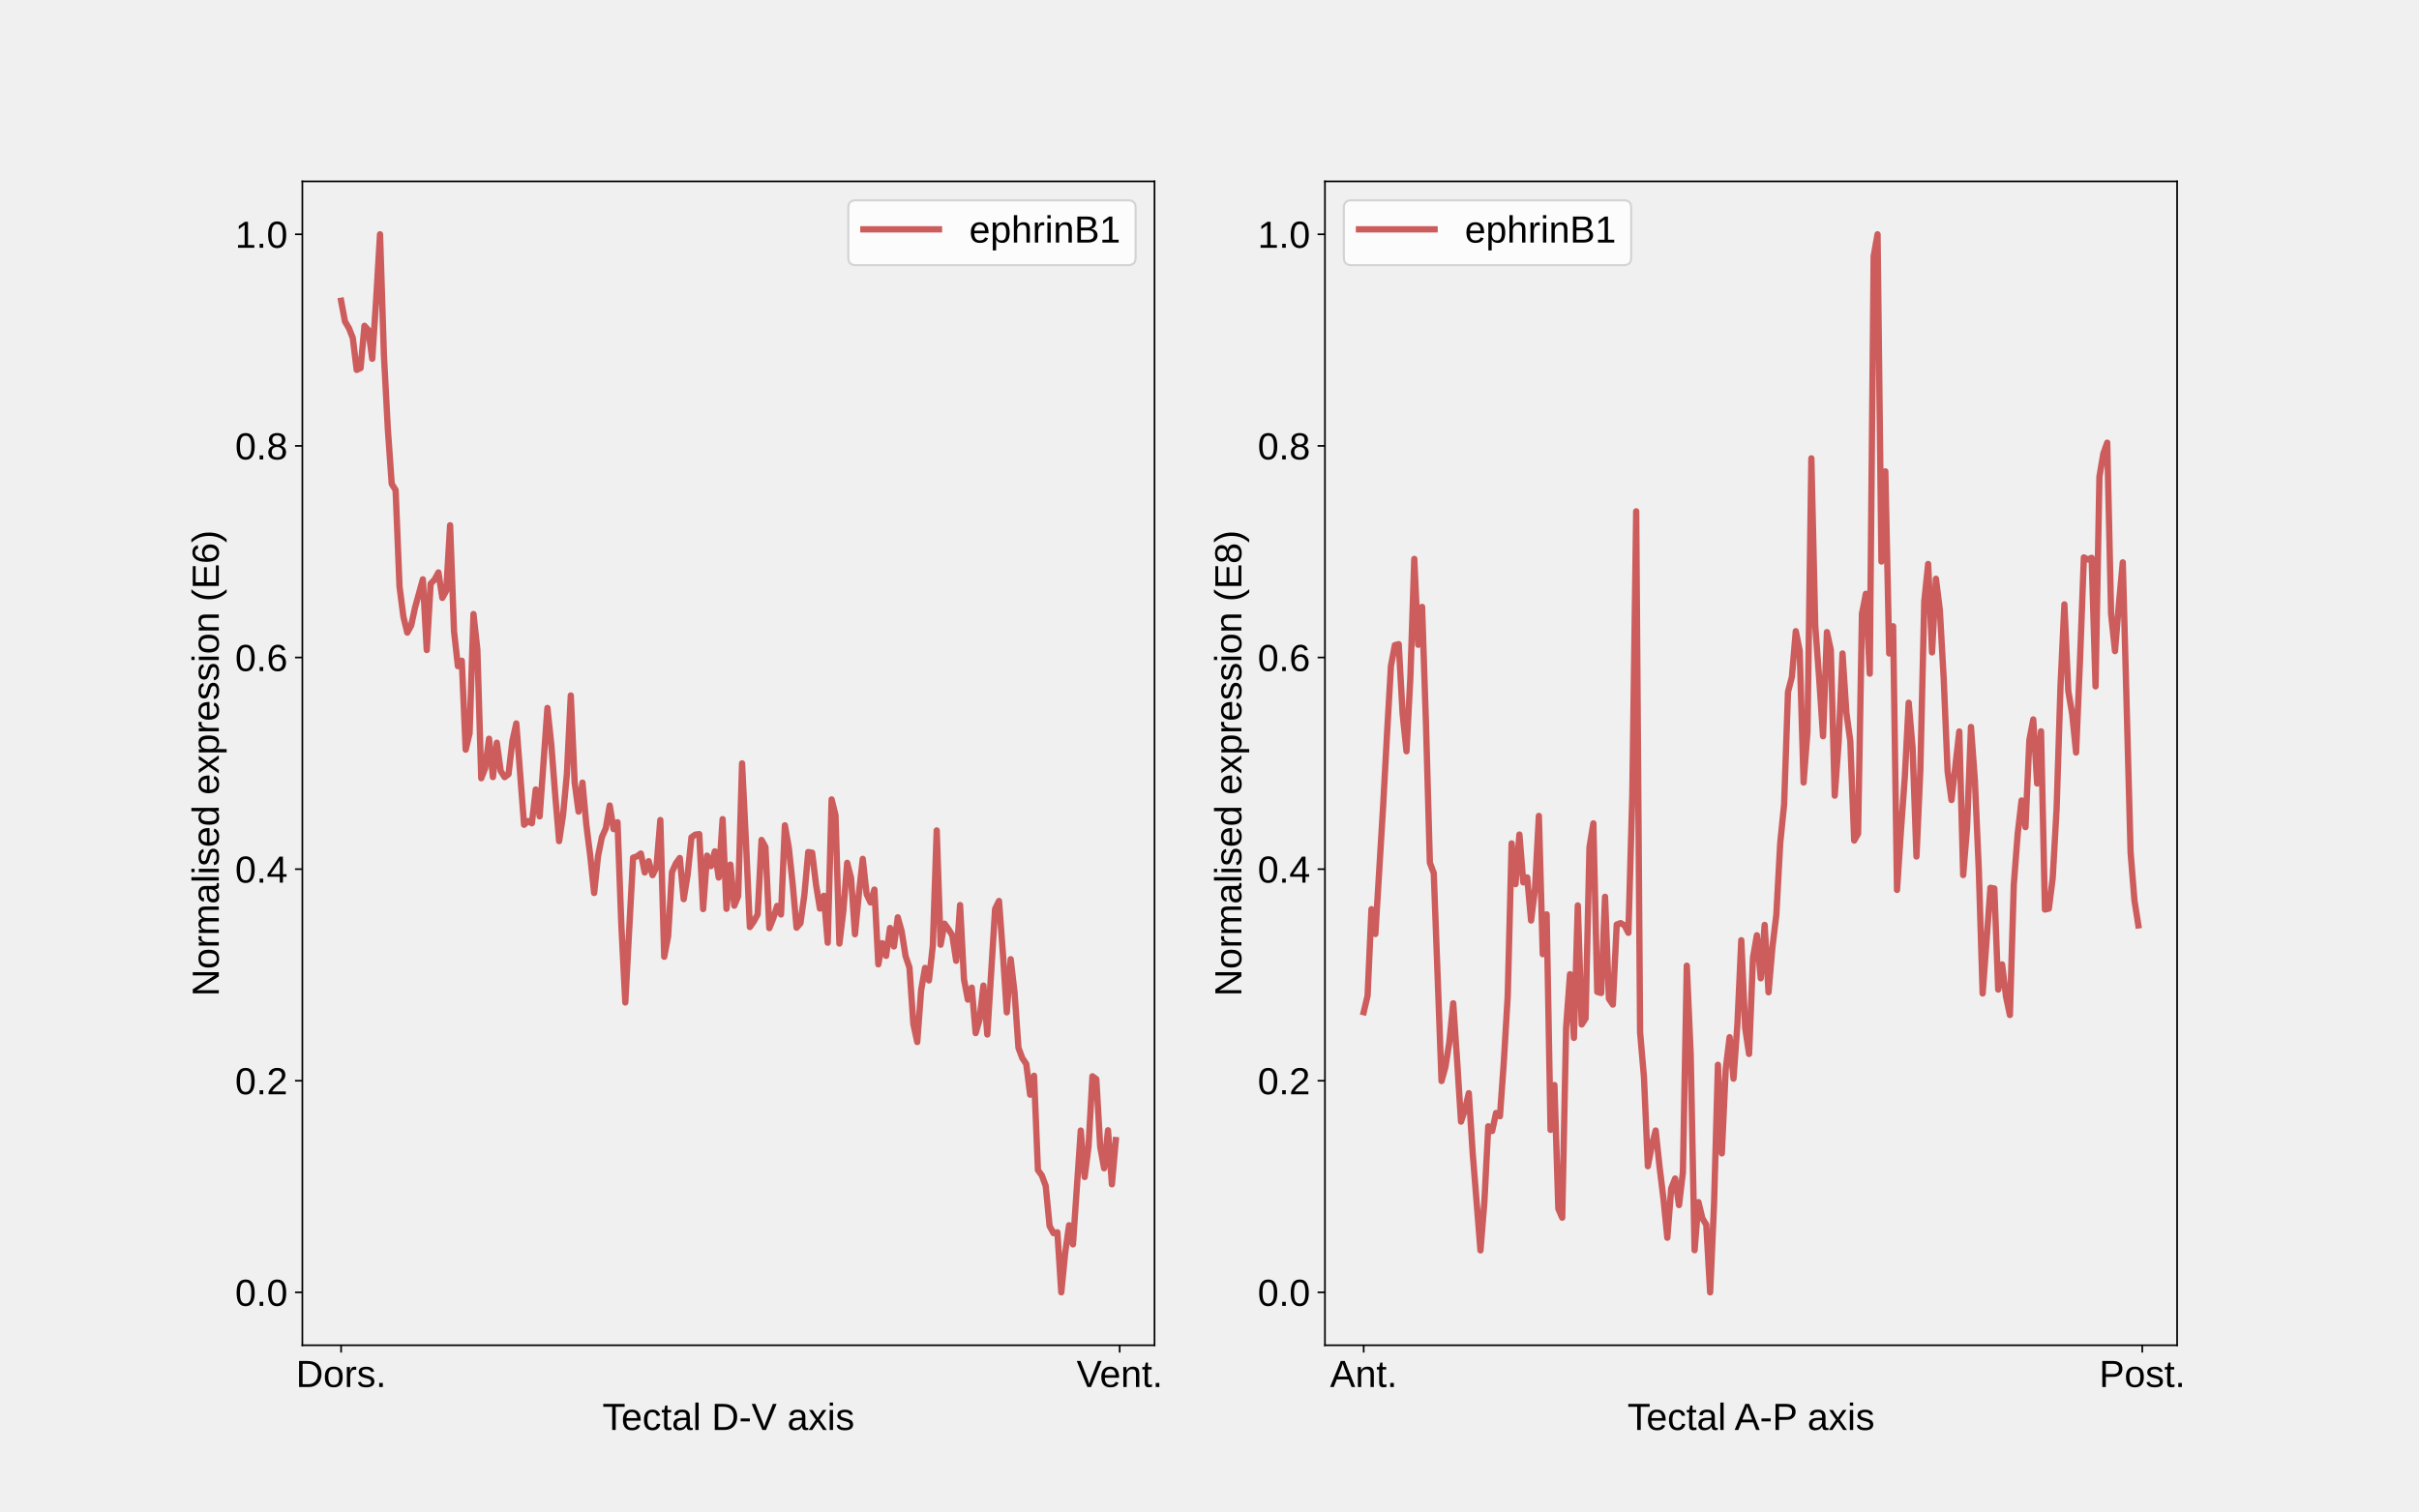
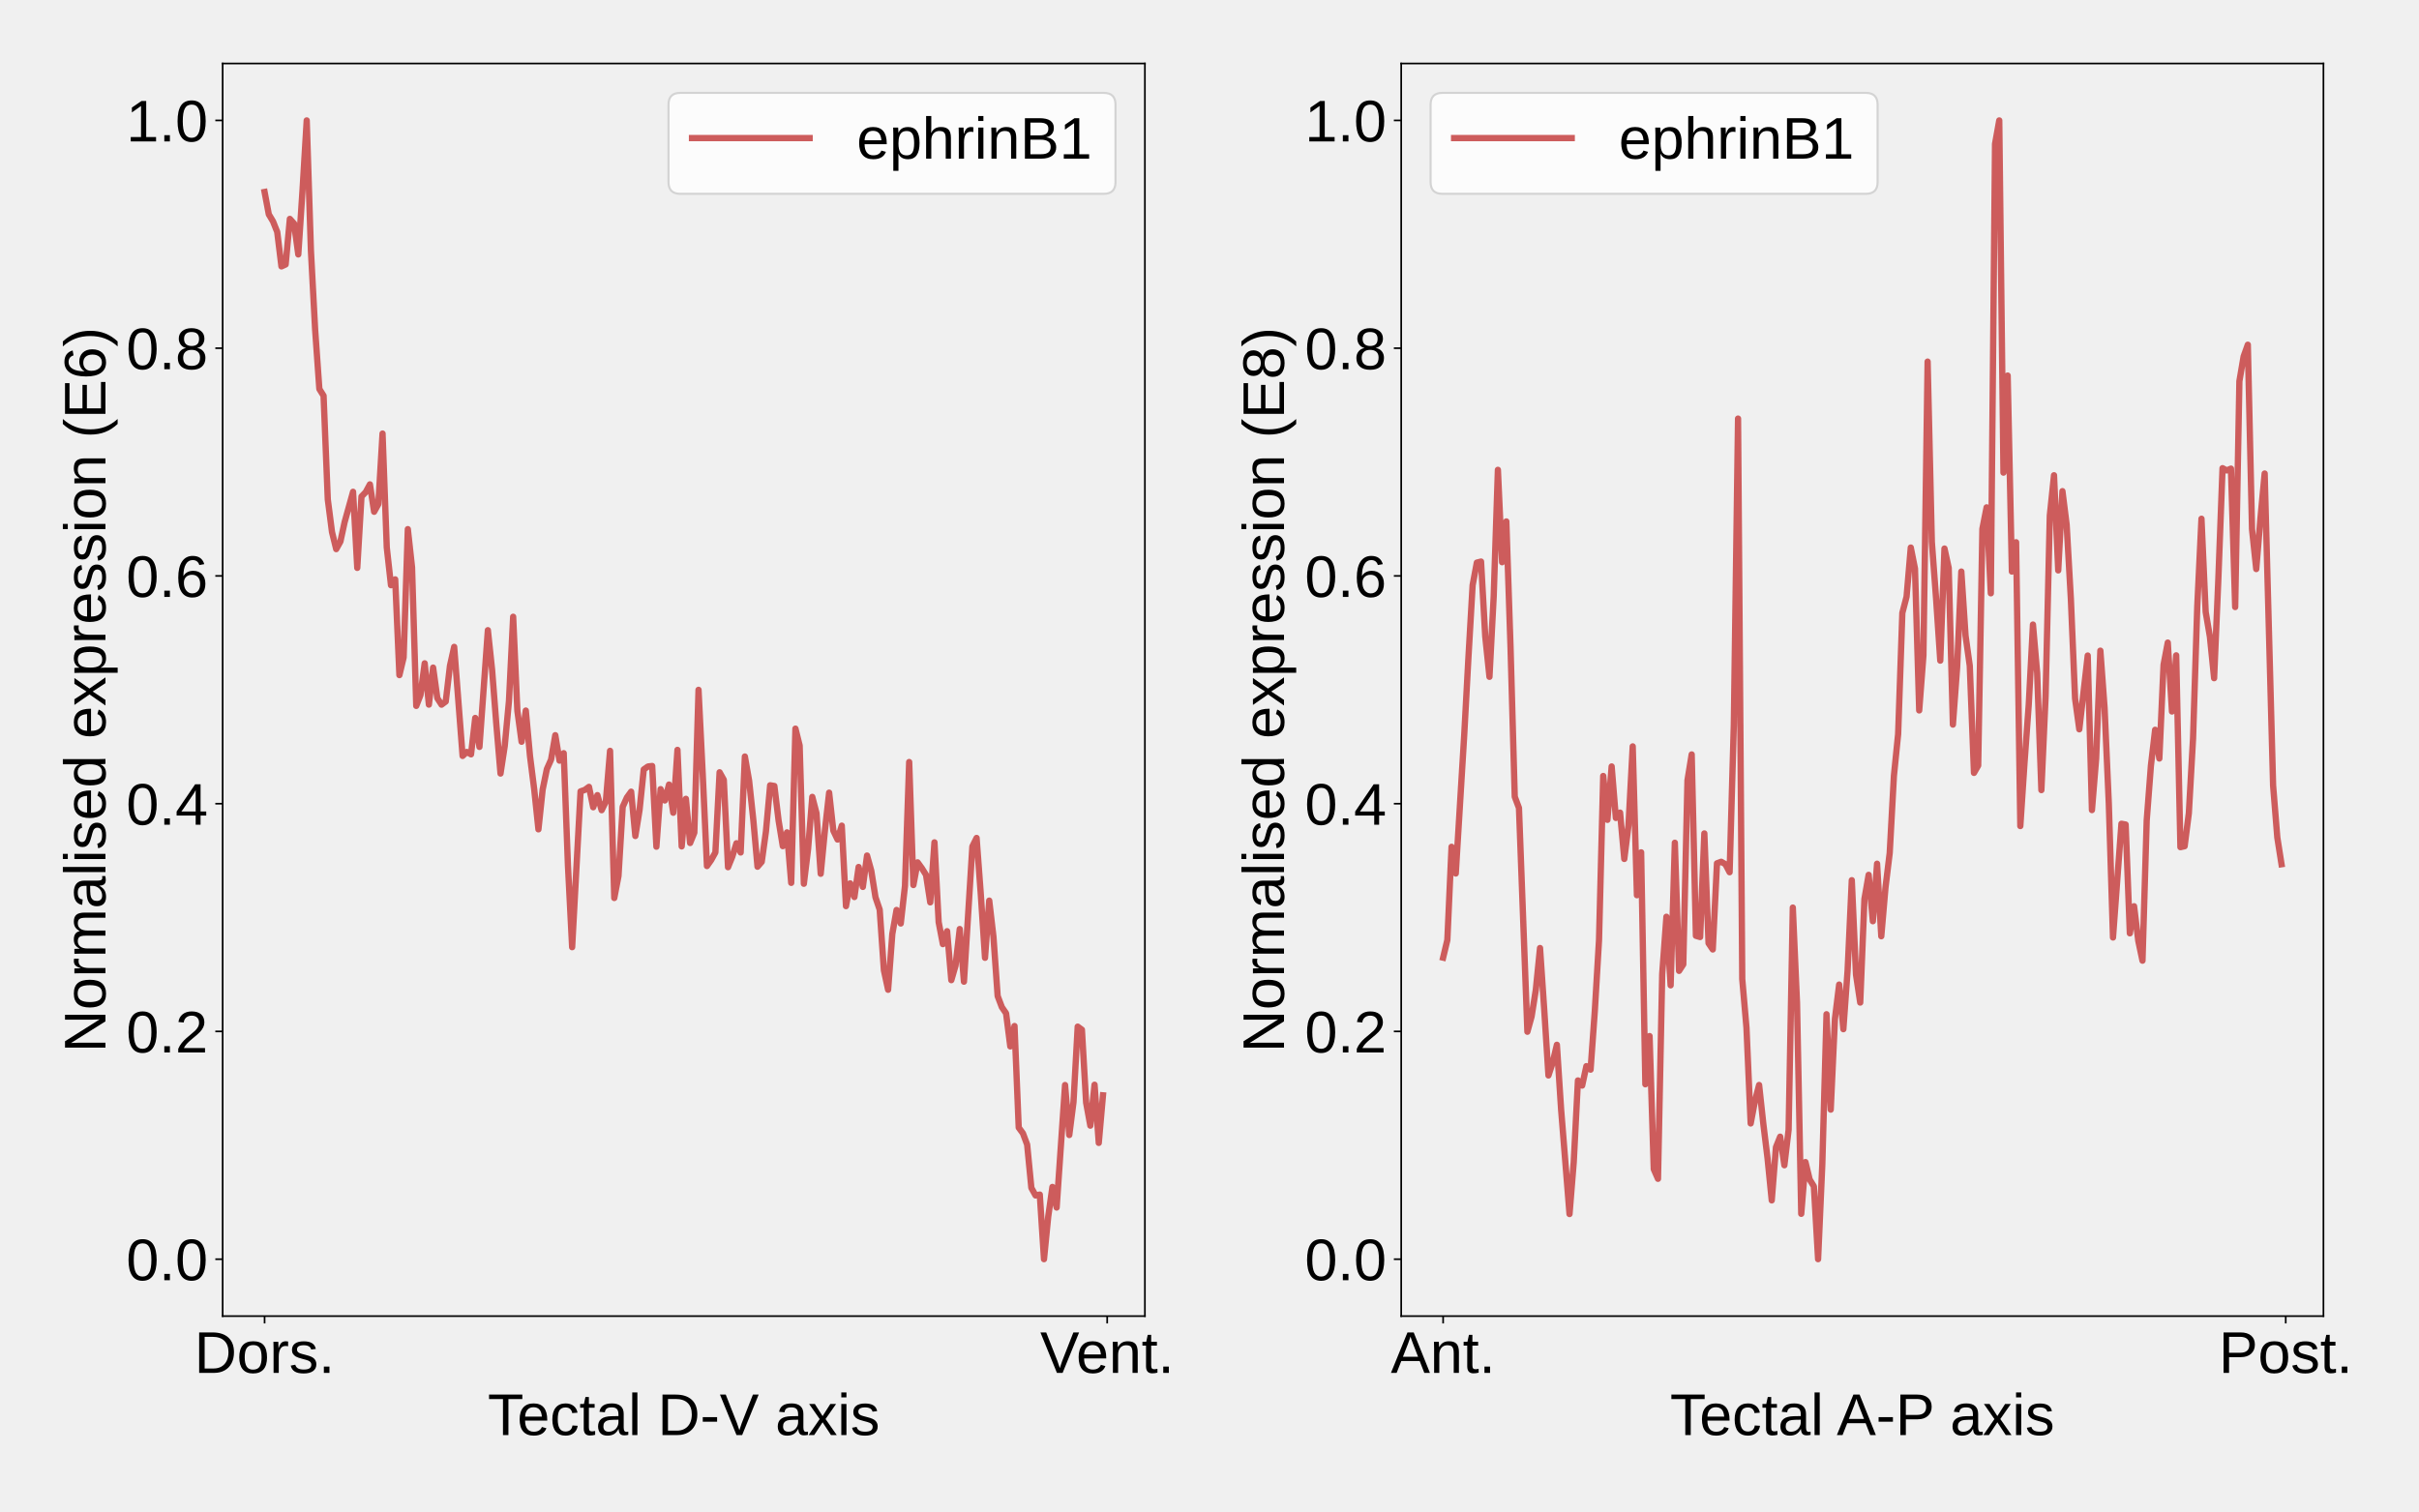
<svg xmlns="http://www.w3.org/2000/svg" xmlns:xlink="http://www.w3.org/1999/xlink" height="720pt" version="1.1" viewBox="0 0 1152 720" width="1152pt">
  <defs>
    <style type="text/css">
*{stroke-linecap:butt;stroke-linejoin:round;}
  </style>
  </defs>
  <g id="figure_1">
    <g id="patch_1">
      <path d="M 0 720  L 1152 720  L 1152 0  L 0 0  z " style="fill:none;" />
    </g>
    <g id="axes_1">
      <g id="patch_2">
-         <path d="M 144 640.8  L 549.818 640.8  L 549.818 86.4  L 144 86.4  z " style="fill:none;" />
+         <path d="M 106.04 626.92  L 545.236 626.92  L 545.236 30.24  L 106.04 30.24  z " style="fill:none;" />
      </g>
      <g id="matplotlib.axis_1">
        <g id="xtick_1">
          <g id="line2d_1">
            <defs>
-               <path d="M 0 0  L 0 3.5  " id="m7783b08905" style="stroke:#000000;stroke-width:0.8;" />
+               <path d="M 0 0  L 0 3.5  " id="m61ebbdee2f" style="stroke:#000000;stroke-width:0.8;" />
            </defs>
            <g>
-               <use style="stroke:#000000;stroke-width:0.8;" x="162.446" xlink:href="#m7783b08905" y="640.8" />
+               <use style="stroke:#000000;stroke-width:0.8;" x="126.003" xlink:href="#m61ebbdee2f" y="626.92" />
            </g>
          </g>
          <g id="text_1">
-             <text style="font-family:Arial;font-size:18px;font-style:normal;font-weight:regular;text-anchor:middle;" transform="rotate(-0, 162.4463, 660.6841)" x="162.446" y="660.684">Dors.</text>
+             <text style="font-family:Arial;font-size:28px;font-style:normal;font-weight:regular;text-anchor:middle;" transform="rotate(-0, 126.0034, 653.9619)" x="126.003" y="653.962">Dors.</text>
          </g>
        </g>
        <g id="xtick_2">
          <g id="line2d_2">
            <g>
-               <use style="stroke:#000000;stroke-width:0.8;" x="533.226" xlink:href="#m7783b08905" y="640.8" />
+               <use style="stroke:#000000;stroke-width:0.8;" x="527.278" xlink:href="#m61ebbdee2f" y="626.92" />
            </g>
          </g>
          <g id="text_2">
-             <text style="font-family:Arial;font-size:18px;font-style:normal;font-weight:regular;text-anchor:middle;" transform="rotate(-0, 533.2258, 660.6841)" x="533.226" y="660.684">Vent.</text>
+             <text style="font-family:Arial;font-size:28px;font-style:normal;font-weight:regular;text-anchor:middle;" transform="rotate(-0, 527.2785, 653.9619)" x="527.278" y="653.962">Vent.</text>
          </g>
        </g>
        <g id="text_3">
-           <text style="font-family:Arial;font-size:18px;font-style:normal;font-weight:normal;text-anchor:middle;" transform="rotate(-0, 346.9091, 681.1456)" x="346.909" y="681.146">Tectal D-V axis</text>
+           <text style="font-family:Arial;font-size:28px;font-style:normal;font-weight:normal;text-anchor:middle;" transform="rotate(-0, 325.6378, 683.5688)" x="325.638" y="683.569">Tectal D-V axis</text>
        </g>
      </g>
      <g id="matplotlib.axis_2">
        <g id="ytick_1">
          <g id="line2d_3">
            <defs>
-               <path d="M 0 0  L -3.5 0  " id="m870a1ef65e" style="stroke:#000000;stroke-width:0.8;" />
+               <path d="M 0 0  L -3.5 0  " id="mb17d7f326e" style="stroke:#000000;stroke-width:0.8;" />
            </defs>
            <g>
-               <use style="stroke:#000000;stroke-width:0.8;" x="144" xlink:href="#m870a1ef65e" y="615.6" />
+               <use style="stroke:#000000;stroke-width:0.8;" x="106.04" xlink:href="#mb17d7f326e" y="599.798" />
            </g>
          </g>
          <g id="text_4">
-             <text style="font-family:Arial;font-size:18px;font-style:normal;font-weight:regular;text-anchor:end;" transform="rotate(-0, 137, 622.042)" x="137" y="622.042">0.0</text>
+             <text style="font-family:Arial;font-size:28px;font-style:normal;font-weight:regular;text-anchor:end;" transform="rotate(-0, 99.04, 609.8191)" x="99.04" y="609.819">0.0</text>
          </g>
        </g>
        <g id="ytick_2">
          <g id="line2d_4">
            <g>
-               <use style="stroke:#000000;stroke-width:0.8;" x="144" xlink:href="#m870a1ef65e" y="514.8" />
+               <use style="stroke:#000000;stroke-width:0.8;" x="106.04" xlink:href="#mb17d7f326e" y="491.311" />
            </g>
          </g>
          <g id="text_5">
-             <text style="font-family:Arial;font-size:18px;font-style:normal;font-weight:regular;text-anchor:end;" transform="rotate(-0, 137, 521.242)" x="137" y="521.242">0.2</text>
+             <text style="font-family:Arial;font-size:28px;font-style:normal;font-weight:regular;text-anchor:end;" transform="rotate(-0, 99.04, 501.3318)" x="99.04" y="501.332">0.2</text>
          </g>
        </g>
        <g id="ytick_3">
          <g id="line2d_5">
            <g>
-               <use style="stroke:#000000;stroke-width:0.8;" x="144" xlink:href="#m870a1ef65e" y="414" />
+               <use style="stroke:#000000;stroke-width:0.8;" x="106.04" xlink:href="#mb17d7f326e" y="382.824" />
            </g>
          </g>
          <g id="text_6">
-             <text style="font-family:Arial;font-size:18px;font-style:normal;font-weight:regular;text-anchor:end;" transform="rotate(-0, 137, 420.442)" x="137" y="420.442">0.4</text>
+             <text style="font-family:Arial;font-size:28px;font-style:normal;font-weight:regular;text-anchor:end;" transform="rotate(-0, 99.04, 392.8446)" x="99.04" y="392.845">0.4</text>
          </g>
        </g>
        <g id="ytick_4">
          <g id="line2d_6">
            <g>
-               <use style="stroke:#000000;stroke-width:0.8;" x="144" xlink:href="#m870a1ef65e" y="313.2" />
+               <use style="stroke:#000000;stroke-width:0.8;" x="106.04" xlink:href="#mb17d7f326e" y="274.336" />
            </g>
          </g>
          <g id="text_7">
-             <text style="font-family:Arial;font-size:18px;font-style:normal;font-weight:regular;text-anchor:end;" transform="rotate(-0, 137, 319.642)" x="137" y="319.642">0.6</text>
+             <text style="font-family:Arial;font-size:28px;font-style:normal;font-weight:regular;text-anchor:end;" transform="rotate(-0, 99.04, 284.3573)" x="99.04" y="284.357">0.6</text>
          </g>
        </g>
        <g id="ytick_5">
          <g id="line2d_7">
            <g>
-               <use style="stroke:#000000;stroke-width:0.8;" x="144" xlink:href="#m870a1ef65e" y="212.4" />
+               <use style="stroke:#000000;stroke-width:0.8;" x="106.04" xlink:href="#mb17d7f326e" y="165.849" />
            </g>
          </g>
          <g id="text_8">
-             <text style="font-family:Arial;font-size:18px;font-style:normal;font-weight:regular;text-anchor:end;" transform="rotate(-0, 137, 218.842)" x="137" y="218.842">0.8</text>
+             <text style="font-family:Arial;font-size:28px;font-style:normal;font-weight:regular;text-anchor:end;" transform="rotate(-0, 99.04, 175.87)" x="99.04" y="175.87">0.8</text>
          </g>
        </g>
        <g id="ytick_6">
          <g id="line2d_8">
            <g>
-               <use style="stroke:#000000;stroke-width:0.8;" x="144" xlink:href="#m870a1ef65e" y="111.6" />
+               <use style="stroke:#000000;stroke-width:0.8;" x="106.04" xlink:href="#mb17d7f326e" y="57.362" />
            </g>
          </g>
          <g id="text_9">
-             <text style="font-family:Arial;font-size:18px;font-style:normal;font-weight:regular;text-anchor:end;" transform="rotate(-0, 137, 118.042)" x="137" y="118.042">1.0</text>
+             <text style="font-family:Arial;font-size:28px;font-style:normal;font-weight:regular;text-anchor:end;" transform="rotate(-0, 99.04, 67.38276)" x="99.04" y="67.383">1.0</text>
          </g>
        </g>
        <g id="text_10">
-           <text style="font-family:Arial;font-size:18px;font-style:normal;font-weight:normal;text-anchor:middle;" transform="rotate(-90, 104.1916, 363.6)" x="104.192" y="363.6">Normalised expression (E6)</text>
+           <text style="font-family:Arial;font-size:28px;font-style:normal;font-weight:normal;text-anchor:middle;" transform="rotate(-90, 50.22687, 328.58)" x="50.227" y="328.58">Normalised expression (E6)</text>
        </g>
      </g>
      <g id="line2d_9">
-         <path clip-path="url(#p340ded84bd)" d="M 162.446 143.271  L 164.3 153.17  L 166.154 156.291  L 168.008 160.965  L 169.862 176.21  L 171.716 175.344  L 173.57 155.182  L 175.424 157.258  L 177.277 170.909  L 179.131 142.655  L 180.985 111.6  L 182.839 169.245  L 184.693 204.262  L 186.547 230.475  L 188.401 233.448  L 190.255 279.317  L 192.109 293.755  L 193.963 301.337  L 195.816 297.965  L 197.67 289.36  L 201.378 275.965  L 203.232 309.649  L 205.086 278.057  L 206.94 276.12  L 208.794 272.682  L 210.648 284.806  L 212.502 281.414  L 214.355 250.194  L 216.209 300.58  L 218.063 317.314  L 219.917 314.726  L 221.771 357.103  L 223.625 349.29  L 225.479 292.493  L 227.333 309.392  L 229.187 370.727  L 231.04 365.932  L 232.894 351.884  L 234.748 370.161  L 236.602 353.779  L 238.456 367.297  L 240.31 370.185  L 242.164 368.787  L 244.018 352.967  L 245.872 344.6  L 249.579 392.874  L 251.433 391.111  L 253.287 392.17  L 255.141 376.059  L 256.995 388.877  L 260.703 337.221  L 262.557 354.762  L 264.411 378.708  L 266.265 400.667  L 268.118 388.497  L 269.972 368.627  L 271.826 331.276  L 273.68 372.87  L 275.534 386.596  L 277.388 372.79  L 279.242 392.966  L 281.096 407.684  L 282.95 425.365  L 284.804 407.764  L 286.657 398.699  L 288.511 394.5  L 290.365 383.688  L 292.219 394.955  L 294.073 391.655  L 295.927 441.185  L 297.781 477.517  L 301.489 408.555  L 303.342 407.911  L 305.196 406.558  L 307.05 415.591  L 308.904 410.215  L 310.758 416.888  L 312.612 413.082  L 314.466 390.615  L 316.32 455.752  L 318.174 446.035  L 320.028 415.403  L 321.881 411.264  L 323.735 408.686  L 325.589 428.312  L 327.443 416.835  L 329.297 398.848  L 331.151 397.542  L 333.005 397.325  L 334.859 433.044  L 336.713 407.566  L 338.567 412.587  L 340.42 405.531  L 342.274 418.017  L 344.128 390.191  L 345.982 432.913  L 347.836 411.849  L 349.69 431.415  L 351.544 426.84  L 353.398 363.624  L 355.252 401.081  L 357.106 441.601  L 358.959 438.954  L 360.813 435.573  L 362.667 400.102  L 364.521 403.454  L 366.375 442.12  L 368.229 437.508  L 370.083 431.525  L 371.937 435.611  L 373.791 393.132  L 375.645 403.756  L 377.498 421.153  L 379.352 441.903  L 381.206 439.732  L 383.06 426.321  L 384.914 405.861  L 386.768 406.176  L 388.622 421.425  L 390.476 432.793  L 392.33 426.704  L 394.183 449.054  L 396.037 380.788  L 397.891 388.288  L 399.745 449.454  L 401.599 434.151  L 403.453 410.994  L 405.307 418.228  L 407.161 445.027  L 409.015 425.787  L 410.869 409.123  L 412.722 425.967  L 414.576 429.878  L 416.43 423.724  L 418.284 459.356  L 420.138 449.267  L 421.992 455.326  L 423.846 442.021  L 425.7 450.844  L 427.554 436.956  L 429.408 443.674  L 431.261 455.424  L 433.115 460.909  L 434.969 487.761  L 436.823 496.36  L 438.677 471.654  L 440.531 461.046  L 442.385 467.035  L 444.239 450.425  L 446.093 395.564  L 447.947 450.014  L 449.8 439.975  L 451.654 442.548  L 453.508 445.523  L 455.362 457.675  L 457.216 431.116  L 459.07 466.436  L 460.924 476.168  L 462.778 470.442  L 464.632 492.111  L 466.485 485.669  L 468.339 469.484  L 470.193 492.788  L 473.901 432.931  L 475.755 429.17  L 477.609 454.114  L 479.463 482.223  L 481.317 456.905  L 483.171 472.868  L 485.024 499.139  L 486.878 504.075  L 488.732 506.789  L 490.586 521.432  L 492.44 512.414  L 494.294 557.359  L 496.148 559.898  L 498.002 564.899  L 499.856 584.034  L 501.71 587.399  L 503.563 587.008  L 505.417 615.6  L 507.271 596.822  L 509.125 583.625  L 510.979 592.749  L 514.687 538.519  L 516.541 560.652  L 518.395 546.081  L 520.249 512.678  L 522.102 514.049  L 523.956 546.311  L 525.81 556.502  L 527.664 538.393  L 529.518 564.144  L 531.372 543.079  L 531.372 543.079  " style="fill:none;stroke:#cd5c5c;stroke-linecap:square;stroke-width:3;" />
+         <path clip-path="url(#p2bbf657296)" d="M 126.003 91.448  L 128.01 102.102  L 130.016 105.461  L 132.023 110.492  L 134.029 126.899  L 136.035 125.967  L 138.042 104.268  L 140.048 106.502  L 142.054 121.194  L 144.061 90.785  L 146.067 57.362  L 148.074 119.403  L 150.08 157.09  L 152.086 185.302  L 154.093 188.502  L 156.099 237.869  L 158.105 253.409  L 160.112 261.569  L 162.118 257.94  L 164.125 248.678  L 168.137 234.262  L 170.144 270.515  L 172.15 236.513  L 174.156 234.429  L 176.163 230.729  L 178.169 243.777  L 180.176 240.127  L 182.182 206.525  L 184.188 260.754  L 186.195 278.764  L 188.201 275.979  L 190.207 321.587  L 192.214 313.179  L 194.22 252.05  L 196.227 270.238  L 198.233 336.25  L 200.239 331.089  L 202.246 315.97  L 204.252 335.642  L 206.258 318.01  L 208.265 332.559  L 210.271 335.667  L 212.278 334.162  L 214.284 317.136  L 216.29 308.131  L 220.303 360.087  L 222.309 358.189  L 224.316 359.329  L 226.322 341.99  L 228.329 355.785  L 232.341 300.189  L 234.348 319.068  L 236.354 344.84  L 238.36 368.474  L 240.367 355.376  L 242.373 333.991  L 244.38 293.791  L 246.386 338.557  L 248.392 353.33  L 250.399 338.471  L 252.405 360.185  L 254.411 376.026  L 256.418 395.056  L 258.424 376.112  L 260.431 366.356  L 262.437 361.837  L 264.443 350.2  L 266.45 362.326  L 268.456 358.774  L 270.462 412.082  L 272.469 451.185  L 276.482 376.963  L 278.488 376.271  L 280.494 374.814  L 282.501 384.536  L 284.507 378.749  L 286.513 385.932  L 288.52 381.836  L 290.526 357.655  L 292.533 427.759  L 294.539 417.301  L 296.545 384.334  L 298.552 379.879  L 300.558 377.104  L 302.564 398.227  L 304.571 385.875  L 306.577 366.516  L 308.584 365.11  L 310.59 364.877  L 312.596 403.32  L 314.603 375.899  L 316.609 381.303  L 318.615 373.708  L 320.622 387.148  L 322.628 357.199  L 324.635 403.179  L 326.641 380.509  L 328.647 401.567  L 330.654 396.643  L 332.66 328.605  L 334.666 368.919  L 336.673 412.53  L 338.679 409.681  L 340.686 406.042  L 342.692 367.866  L 344.698 371.474  L 346.705 413.088  L 348.711 408.124  L 350.717 401.685  L 352.724 406.083  L 354.73 360.364  L 356.737 371.798  L 358.743 390.522  L 360.749 412.854  L 362.756 410.518  L 364.762 396.085  L 366.768 374.064  L 368.775 374.403  L 370.781 390.815  L 372.788 403.05  L 374.794 396.497  L 376.8 420.55  L 378.807 347.078  L 380.813 355.15  L 382.819 420.981  L 384.826 404.511  L 386.832 379.589  L 388.839 387.374  L 390.845 416.217  L 392.851 395.509  L 394.858 377.575  L 396.864 395.703  L 398.87 399.913  L 400.877 393.289  L 402.883 431.639  L 404.89 420.781  L 406.896 427.301  L 408.902 412.982  L 410.909 422.478  L 412.915 407.531  L 414.921 414.761  L 416.928 427.406  L 418.934 433.31  L 420.941 462.21  L 422.947 471.464  L 424.953 444.875  L 426.96 433.457  L 428.966 439.903  L 430.972 422.026  L 432.979 362.982  L 434.985 421.584  L 436.992 410.78  L 438.998 413.549  L 441.004 416.751  L 443.011 429.83  L 445.017 401.245  L 447.023 439.258  L 449.03 449.733  L 451.036 443.57  L 453.043 466.892  L 455.049 459.958  L 457.055 442.539  L 459.062 467.621  L 463.074 403.198  L 465.081 399.151  L 467.087 425.997  L 469.094 456.25  L 471.1 429  L 473.106 446.181  L 475.113 474.456  L 477.119 479.768  L 479.125 482.689  L 481.132 498.449  L 483.138 488.742  L 485.145 537.115  L 487.151 539.849  L 489.157 545.23  L 491.164 565.824  L 493.17 569.446  L 495.176 569.025  L 497.183 599.798  L 499.189 579.588  L 501.196 565.385  L 503.202 575.205  L 507.215 516.839  L 509.221 540.66  L 511.227 524.977  L 513.234 489.027  L 515.24 490.503  L 517.247 525.225  L 519.253 536.193  L 521.259 516.703  L 523.266 544.419  L 525.272 521.746  L 525.272 521.746  " style="fill:none;stroke:#cd5c5c;stroke-linecap:square;stroke-width:3;" />
      </g>
      <g id="patch_3">
-         <path d="M 144 640.8  L 144 86.4  " style="fill:none;stroke:#000000;stroke-linecap:square;stroke-linejoin:miter;stroke-width:0.8;" />
+         <path d="M 106.04 626.92  L 106.04 30.24  " style="fill:none;stroke:#000000;stroke-linecap:square;stroke-linejoin:miter;stroke-width:0.8;" />
      </g>
      <g id="patch_4">
-         <path d="M 549.818 640.8  L 549.818 86.4  " style="fill:none;stroke:#000000;stroke-linecap:square;stroke-linejoin:miter;stroke-width:0.8;" />
+         <path d="M 545.236 626.92  L 545.236 30.24  " style="fill:none;stroke:#000000;stroke-linecap:square;stroke-linejoin:miter;stroke-width:0.8;" />
      </g>
      <g id="patch_5">
-         <path d="M 144 640.8  L 549.818 640.8  " style="fill:none;stroke:#000000;stroke-linecap:square;stroke-linejoin:miter;stroke-width:0.8;" />
+         <path d="M 106.04 626.92  L 545.236 626.92  " style="fill:none;stroke:#000000;stroke-linecap:square;stroke-linejoin:miter;stroke-width:0.8;" />
      </g>
      <g id="patch_6">
-         <path d="M 144 86.4  L 549.818 86.4  " style="fill:none;stroke:#000000;stroke-linecap:square;stroke-linejoin:miter;stroke-width:0.8;" />
+         <path d="M 106.04 30.24  L 545.236 30.24  " style="fill:none;stroke:#000000;stroke-linecap:square;stroke-linejoin:miter;stroke-width:0.8;" />
      </g>
      <g id="legend_1">
        <g id="patch_7">
-           <path d="M 407.57 126.315  L 537.218 126.315  Q 540.818 126.315 540.818 122.715  L 540.818 99  Q 540.818 95.4 537.218 95.4  L 407.57 95.4  Q 403.97 95.4 403.97 99  L 403.97 122.715  Q 403.97 126.315 407.57 126.315  z " style="fill:#ffffff;opacity:0.8;stroke:#cccccc;stroke-linejoin:miter;" />
+           <path d="M 323.961 92.33  L 525.636 92.33  Q 531.236 92.33 531.236 86.73  L 531.236 49.84  Q 531.236 44.24 525.636 44.24  L 323.961 44.24  Q 318.361 44.24 318.361 49.84  L 318.361 86.73  Q 318.361 92.33 323.961 92.33  z " style="fill:#ffffff;opacity:0.8;stroke:#cccccc;stroke-linejoin:miter;" />
        </g>
        <g id="line2d_10">
-           <path d="M 411.17 109.237  L 447.17 109.237  " style="fill:none;stroke:#cd5c5c;stroke-linecap:square;stroke-width:3;" />
+           <path d="M 329.561 65.765  L 385.561 65.765  " style="fill:none;stroke:#cd5c5c;stroke-linecap:square;stroke-width:3;" />
        </g>
        <g id="line2d_11" />
        <g id="text_11">
-           <text style="font-family:Arial;font-size:18px;font-style:normal;font-weight:regular;text-anchor:start;" transform="rotate(-0, 461.5704, 115.5375)" x="461.57" y="115.537">ephrinB1</text>
+           <text style="font-family:Arial;font-size:28px;font-style:normal;font-weight:regular;text-anchor:start;" transform="rotate(-0, 407.9611, 75.565)" x="407.961" y="75.565">ephrinB1</text>
        </g>
      </g>
    </g>
    <g id="axes_2">
      <g id="patch_8">
-         <path d="M 630.982 640.8  L 1036.8 640.8  L 1036.8 86.4  L 630.982 86.4  z " style="fill:none;" />
+         <path d="M 667.297 626.92  L 1106.492 626.92  L 1106.492 30.24  L 667.297 30.24  z " style="fill:none;" />
      </g>
      <g id="matplotlib.axis_3">
        <g id="xtick_3">
          <g id="line2d_12">
            <g>
-               <use style="stroke:#000000;stroke-width:0.8;" x="649.428" xlink:href="#m7783b08905" y="640.8" />
+               <use style="stroke:#000000;stroke-width:0.8;" x="687.26" xlink:href="#m61ebbdee2f" y="626.92" />
            </g>
          </g>
          <g id="text_12">
-             <text style="font-family:Arial;font-size:18px;font-style:normal;font-weight:regular;text-anchor:middle;" transform="rotate(-0, 649.4281, 660.6841)" x="649.428" y="660.684">Ant.</text>
+             <text style="font-family:Arial;font-size:28px;font-style:normal;font-weight:regular;text-anchor:middle;" transform="rotate(-0, 687.2603, 653.9619)" x="687.26" y="653.962">Ant.</text>
          </g>
        </g>
        <g id="xtick_4">
          <g id="line2d_13">
            <g>
-               <use style="stroke:#000000;stroke-width:0.8;" x="1020.208" xlink:href="#m7783b08905" y="640.8" />
+               <use style="stroke:#000000;stroke-width:0.8;" x="1088.535" xlink:href="#m61ebbdee2f" y="626.92" />
            </g>
          </g>
          <g id="text_13">
-             <text style="font-family:Arial;font-size:18px;font-style:normal;font-weight:regular;text-anchor:middle;" transform="rotate(-0, 1020.208, 660.6841)" x="1020.208" y="660.684">Post.</text>
+             <text style="font-family:Arial;font-size:28px;font-style:normal;font-weight:regular;text-anchor:middle;" transform="rotate(-0, 1088.535, 653.9619)" x="1088.535" y="653.962">Post.</text>
          </g>
        </g>
        <g id="text_14">
-           <text style="font-family:Arial;font-size:18px;font-style:normal;font-weight:normal;text-anchor:middle;" transform="rotate(-0, 833.8909, 681.1456)" x="833.891" y="681.146">Tectal A-P axis</text>
+           <text style="font-family:Arial;font-size:28px;font-style:normal;font-weight:normal;text-anchor:middle;" transform="rotate(-0, 886.8946, 683.5688)" x="886.895" y="683.569">Tectal A-P axis</text>
        </g>
      </g>
      <g id="matplotlib.axis_4">
        <g id="ytick_7">
          <g id="line2d_14">
            <g>
-               <use style="stroke:#000000;stroke-width:0.8;" x="630.982" xlink:href="#m870a1ef65e" y="615.6" />
+               <use style="stroke:#000000;stroke-width:0.8;" x="667.297" xlink:href="#mb17d7f326e" y="599.798" />
            </g>
          </g>
          <g id="text_15">
-             <text style="font-family:Arial;font-size:18px;font-style:normal;font-weight:regular;text-anchor:end;" transform="rotate(-0, 623.9818, 622.042)" x="623.982" y="622.042">0.0</text>
+             <text style="font-family:Arial;font-size:28px;font-style:normal;font-weight:regular;text-anchor:end;" transform="rotate(-0, 660.2969, 609.8191)" x="660.297" y="609.819">0.0</text>
          </g>
        </g>
        <g id="ytick_8">
          <g id="line2d_15">
            <g>
-               <use style="stroke:#000000;stroke-width:0.8;" x="630.982" xlink:href="#m870a1ef65e" y="514.8" />
+               <use style="stroke:#000000;stroke-width:0.8;" x="667.297" xlink:href="#mb17d7f326e" y="491.311" />
            </g>
          </g>
          <g id="text_16">
-             <text style="font-family:Arial;font-size:18px;font-style:normal;font-weight:regular;text-anchor:end;" transform="rotate(-0, 623.9818, 521.242)" x="623.982" y="521.242">0.2</text>
+             <text style="font-family:Arial;font-size:28px;font-style:normal;font-weight:regular;text-anchor:end;" transform="rotate(-0, 660.2969, 501.3318)" x="660.297" y="501.332">0.2</text>
          </g>
        </g>
        <g id="ytick_9">
          <g id="line2d_16">
            <g>
-               <use style="stroke:#000000;stroke-width:0.8;" x="630.982" xlink:href="#m870a1ef65e" y="414" />
+               <use style="stroke:#000000;stroke-width:0.8;" x="667.297" xlink:href="#mb17d7f326e" y="382.824" />
            </g>
          </g>
          <g id="text_17">
-             <text style="font-family:Arial;font-size:18px;font-style:normal;font-weight:regular;text-anchor:end;" transform="rotate(-0, 623.9818, 420.442)" x="623.982" y="420.442">0.4</text>
+             <text style="font-family:Arial;font-size:28px;font-style:normal;font-weight:regular;text-anchor:end;" transform="rotate(-0, 660.2969, 392.8446)" x="660.297" y="392.845">0.4</text>
          </g>
        </g>
        <g id="ytick_10">
          <g id="line2d_17">
            <g>
-               <use style="stroke:#000000;stroke-width:0.8;" x="630.982" xlink:href="#m870a1ef65e" y="313.2" />
+               <use style="stroke:#000000;stroke-width:0.8;" x="667.297" xlink:href="#mb17d7f326e" y="274.336" />
            </g>
          </g>
          <g id="text_18">
-             <text style="font-family:Arial;font-size:18px;font-style:normal;font-weight:regular;text-anchor:end;" transform="rotate(-0, 623.9818, 319.642)" x="623.982" y="319.642">0.6</text>
+             <text style="font-family:Arial;font-size:28px;font-style:normal;font-weight:regular;text-anchor:end;" transform="rotate(-0, 660.2969, 284.3573)" x="660.297" y="284.357">0.6</text>
          </g>
        </g>
        <g id="ytick_11">
          <g id="line2d_18">
            <g>
-               <use style="stroke:#000000;stroke-width:0.8;" x="630.982" xlink:href="#m870a1ef65e" y="212.4" />
+               <use style="stroke:#000000;stroke-width:0.8;" x="667.297" xlink:href="#mb17d7f326e" y="165.849" />
            </g>
          </g>
          <g id="text_19">
-             <text style="font-family:Arial;font-size:18px;font-style:normal;font-weight:regular;text-anchor:end;" transform="rotate(-0, 623.9818, 218.842)" x="623.982" y="218.842">0.8</text>
+             <text style="font-family:Arial;font-size:28px;font-style:normal;font-weight:regular;text-anchor:end;" transform="rotate(-0, 660.2969, 175.87)" x="660.297" y="175.87">0.8</text>
          </g>
        </g>
        <g id="ytick_12">
          <g id="line2d_19">
            <g>
-               <use style="stroke:#000000;stroke-width:0.8;" x="630.982" xlink:href="#m870a1ef65e" y="111.6" />
+               <use style="stroke:#000000;stroke-width:0.8;" x="667.297" xlink:href="#mb17d7f326e" y="57.362" />
            </g>
          </g>
          <g id="text_20">
-             <text style="font-family:Arial;font-size:18px;font-style:normal;font-weight:regular;text-anchor:end;" transform="rotate(-0, 623.9818, 118.042)" x="623.982" y="118.042">1.0</text>
+             <text style="font-family:Arial;font-size:28px;font-style:normal;font-weight:regular;text-anchor:end;" transform="rotate(-0, 660.2969, 67.38276)" x="660.297" y="67.383">1.0</text>
          </g>
        </g>
        <g id="text_21">
-           <text style="font-family:Arial;font-size:18px;font-style:normal;font-weight:normal;text-anchor:middle;" transform="rotate(-90, 591.1734, 363.6)" x="591.173" y="363.6">Normalised expression (E8)</text>
+           <text style="font-family:Arial;font-size:28px;font-style:normal;font-weight:normal;text-anchor:middle;" transform="rotate(-90, 611.4837, 328.58)" x="611.484" y="328.58">Normalised expression (E8)</text>
        </g>
      </g>
      <g id="line2d_20">
-         <path clip-path="url(#pc2c2a670a2)" d="M 649.428 482.145  L 651.282 474.348  L 653.136 433.089  L 654.99 444.902  L 658.698 383.825  L 660.551 349.488  L 662.405 317.314  L 664.259 307.309  L 666.113 306.846  L 667.967 340.044  L 669.821 357.863  L 671.675 322.359  L 673.529 266.241  L 675.383 307.131  L 677.237 289.081  L 679.09 344.793  L 680.944 410.931  L 682.798 415.889  L 686.506 514.94  L 688.36 508.178  L 690.214 496.384  L 692.068 477.883  L 693.922 505.234  L 695.776 534.286  L 697.629 528.616  L 699.483 520.709  L 701.337 549.243  L 705.045 595.62  L 706.899 572.645  L 708.753 536.489  L 710.607 538.765  L 712.461 530.172  L 714.315 531.716  L 716.168 505.831  L 718.022 474.445  L 719.876 401.737  L 721.73 421.16  L 723.584 397.527  L 725.438 420.323  L 727.292 417.962  L 729.146 438.469  L 731 423.544  L 732.853 388.651  L 734.707 454.514  L 736.561 435.541  L 738.415 538.196  L 740.269 516.855  L 742.123 575.793  L 743.977 580.033  L 745.831 489.399  L 747.685 464.048  L 749.539 494.4  L 751.392 431.293  L 753.246 488.001  L 755.1 485.123  L 756.954 403.675  L 758.808 392.205  L 760.662 472.474  L 762.516 473.021  L 764.37 427.168  L 766.224 475.758  L 768.078 478.531  L 769.931 440.396  L 771.785 439.712  L 773.639 440.776  L 775.493 444.342  L 777.347 378.945  L 779.201 243.569  L 781.055 491.639  L 782.909 513.143  L 784.763 555.531  L 786.617 545.724  L 788.47 538.505  L 790.324 555.702  L 792.178 570.922  L 794.032 589.583  L 795.886 566.034  L 797.74 561.38  L 799.594 574.03  L 801.448 558.383  L 803.302 459.99  L 805.155 502.241  L 807.009 595.525  L 808.863 572.625  L 810.717 580.333  L 812.571 583.369  L 814.425 615.6  L 816.279 573.617  L 818.133 507.194  L 819.987 549.414  L 821.841 509.196  L 823.694 494.064  L 825.548 513.808  L 827.402 487.915  L 829.256 447.864  L 831.11 489.655  L 832.964 502.032  L 834.818 456.214  L 836.672 445.496  L 838.526 466.023  L 840.38 440.575  L 842.233 472.677  L 844.087 451.072  L 845.941 435.822  L 847.795 401.625  L 849.649 383.179  L 851.503 329.573  L 853.357 322.414  L 855.211 300.647  L 857.065 309.973  L 858.919 372.736  L 860.772 348.394  L 862.626 218.343  L 864.48 298.16  L 866.334 323.084  L 868.188 350.695  L 870.042 301.089  L 871.896 309.635  L 873.75 378.995  L 875.604 353.726  L 877.458 311.267  L 879.311 339.59  L 881.165 352.968  L 883.019 400.379  L 884.873 397.114  L 886.727 292.351  L 888.581 282.849  L 890.435 320.901  L 892.289 122.026  L 894.143 111.6  L 895.996 267.482  L 897.85 224.527  L 899.704 311.269  L 901.558 298.298  L 903.412 423.914  L 905.266 395.845  L 907.12 370.168  L 908.974 334.725  L 910.828 356.175  L 912.682 407.997  L 914.535 366.557  L 916.389 286.532  L 918.243 268.644  L 920.097 310.766  L 921.951 275.682  L 923.805 290.552  L 925.659 323.425  L 927.513 367.487  L 929.367 381.086  L 933.074 348.433  L 934.928 416.836  L 936.782 394.065  L 938.636 346.276  L 940.49 371.603  L 942.344 413.767  L 944.198 473.234  L 947.906 422.885  L 949.76 423.229  L 951.613 471.379  L 953.467 459.392  L 955.321 474.687  L 957.175 483.488  L 959.029 421.437  L 960.883 397.161  L 962.737 381.297  L 964.591 394.015  L 966.445 352.554  L 968.298 342.703  L 970.152 373.21  L 972.006 348.342  L 973.86 433.247  L 975.714 432.832  L 977.568 418.229  L 979.422 385.177  L 981.276 326.729  L 983.13 287.899  L 984.984 329.142  L 986.837 340.11  L 988.691 358.461  L 990.545 314.774  L 992.399 265.511  L 994.253 266.512  L 996.107 265.714  L 997.961 326.975  L 999.815 227.029  L 1001.669 216.076  L 1003.523 210.866  L 1005.376 292.512  L 1007.23 310.158  L 1009.084 287.719  L 1010.938 267.878  L 1014.646 405.931  L 1016.5 428.976  L 1018.354 440.805  L 1018.354 440.805  " style="fill:none;stroke:#cd5c5c;stroke-linecap:square;stroke-width:3;" />
+         <path clip-path="url(#pf6f70b3e1d)" d="M 687.26 456.166  L 689.267 447.774  L 691.273 403.369  L 693.279 416.082  L 697.292 350.347  L 699.299 313.392  L 701.305 278.764  L 703.311 267.996  L 705.318 267.498  L 707.324 303.227  L 709.33 322.406  L 711.337 284.193  L 713.343 223.796  L 715.35 267.805  L 717.356 248.378  L 719.362 308.338  L 721.369 379.521  L 723.375 384.857  L 727.388 491.462  L 729.394 484.184  L 731.401 471.49  L 733.407 451.579  L 735.413 481.015  L 737.42 512.283  L 739.426 506.18  L 741.432 497.671  L 743.439 528.381  L 747.452 578.295  L 749.458 553.567  L 751.464 514.654  L 753.471 517.104  L 755.477 507.856  L 757.483 509.517  L 759.49 481.658  L 761.496 447.878  L 763.503 369.625  L 765.509 390.529  L 767.515 365.094  L 769.522 389.629  L 771.528 387.088  L 773.534 409.158  L 775.541 393.096  L 777.547 355.541  L 779.554 426.427  L 781.56 406.007  L 783.566 516.491  L 785.573 493.523  L 787.579 556.955  L 789.585 561.519  L 791.592 463.972  L 793.598 436.688  L 795.605 469.355  L 797.611 401.436  L 799.617 462.468  L 801.624 459.371  L 803.63 371.711  L 805.636 359.367  L 807.643 445.757  L 809.649 446.346  L 811.656 396.995  L 813.662 449.291  L 815.668 452.276  L 817.675 411.232  L 819.681 410.496  L 821.687 411.642  L 823.694 415.479  L 825.7 345.095  L 827.707 199.395  L 829.713 466.384  L 831.719 489.527  L 833.726 535.148  L 835.732 524.594  L 837.738 516.824  L 839.745 535.332  L 841.751 551.713  L 843.758 571.797  L 845.764 546.452  L 847.77 541.443  L 849.777 555.058  L 851.783 538.218  L 853.789 432.321  L 855.796 477.794  L 857.802 578.192  L 859.809 553.545  L 861.815 561.842  L 863.821 565.11  L 865.828 599.798  L 867.834 554.614  L 869.84 483.125  L 871.847 528.565  L 873.853 485.279  L 875.86 468.994  L 877.866 490.243  L 879.872 462.376  L 881.879 419.27  L 883.885 464.249  L 885.891 477.569  L 887.898 428.257  L 889.904 416.722  L 891.911 438.814  L 893.917 411.425  L 895.923 445.976  L 897.93 422.723  L 899.936 406.309  L 901.942 369.505  L 903.949 349.653  L 905.955 291.958  L 907.962 284.253  L 909.968 260.826  L 911.974 270.863  L 913.981 338.412  L 915.987 312.214  L 917.993 172.245  L 920 258.149  L 922.006 284.974  L 924.013 314.691  L 926.019 261.302  L 928.025 270.499  L 930.032 345.149  L 932.038 317.953  L 934.044 272.256  L 936.051 302.739  L 938.057 317.137  L 940.064 368.163  L 942.07 364.65  L 944.076 251.897  L 946.083 241.67  L 948.089 282.624  L 950.095 68.583  L 952.102 57.362  L 954.108 225.132  L 956.115 178.901  L 958.121 272.259  L 960.127 258.298  L 962.134 393.493  L 964.14 363.284  L 966.146 335.649  L 968.153 297.503  L 970.159 320.589  L 972.166 376.363  L 974.172 331.762  L 976.178 245.634  L 978.185 226.382  L 980.191 271.717  L 982.197 233.957  L 984.204 249.961  L 986.21 285.341  L 988.217 332.763  L 990.223 347.4  L 994.236 312.256  L 996.242 385.876  L 998.248 361.368  L 1000.255 309.935  L 1002.261 337.193  L 1004.268 382.573  L 1006.274 446.575  L 1010.287 392.387  L 1012.293 392.756  L 1014.299 444.579  L 1016.306 431.678  L 1018.312 448.138  L 1020.319 457.611  L 1022.325 390.828  L 1024.331 364.7  L 1026.338 347.627  L 1028.344 361.315  L 1030.35 316.692  L 1032.357 306.089  L 1034.363 338.923  L 1036.37 312.158  L 1038.376 403.539  L 1040.382 403.091  L 1042.389 387.375  L 1044.395 351.803  L 1046.401 288.897  L 1048.408 247.106  L 1050.414 291.494  L 1052.421 303.298  L 1054.427 323.049  L 1056.433 276.03  L 1058.44 223.01  L 1060.446 224.088  L 1062.452 223.229  L 1064.459 289.162  L 1066.465 181.593  L 1068.472 169.805  L 1070.478 164.198  L 1072.484 252.071  L 1074.491 271.062  L 1076.497 246.912  L 1078.503 225.558  L 1082.516 374.139  L 1084.523 398.942  L 1086.529 411.673  L 1086.529 411.673  " style="fill:none;stroke:#cd5c5c;stroke-linecap:square;stroke-width:3;" />
      </g>
      <g id="patch_9">
-         <path d="M 630.982 640.8  L 630.982 86.4  " style="fill:none;stroke:#000000;stroke-linecap:square;stroke-linejoin:miter;stroke-width:0.8;" />
+         <path d="M 667.297 626.92  L 667.297 30.24  " style="fill:none;stroke:#000000;stroke-linecap:square;stroke-linejoin:miter;stroke-width:0.8;" />
      </g>
      <g id="patch_10">
-         <path d="M 1036.8 640.8  L 1036.8 86.4  " style="fill:none;stroke:#000000;stroke-linecap:square;stroke-linejoin:miter;stroke-width:0.8;" />
+         <path d="M 1106.492 626.92  L 1106.492 30.24  " style="fill:none;stroke:#000000;stroke-linecap:square;stroke-linejoin:miter;stroke-width:0.8;" />
      </g>
      <g id="patch_11">
-         <path d="M 630.982 640.8  L 1036.8 640.8  " style="fill:none;stroke:#000000;stroke-linecap:square;stroke-linejoin:miter;stroke-width:0.8;" />
+         <path d="M 667.297 626.92  L 1106.492 626.92  " style="fill:none;stroke:#000000;stroke-linecap:square;stroke-linejoin:miter;stroke-width:0.8;" />
      </g>
      <g id="patch_12">
-         <path d="M 630.982 86.4  L 1036.8 86.4  " style="fill:none;stroke:#000000;stroke-linecap:square;stroke-linejoin:miter;stroke-width:0.8;" />
+         <path d="M 667.297 30.24  L 1106.492 30.24  " style="fill:none;stroke:#000000;stroke-linecap:square;stroke-linejoin:miter;stroke-width:0.8;" />
      </g>
      <g id="legend_2">
        <g id="patch_13">
-           <path d="M 643.582 126.315  L 773.23 126.315  Q 776.83 126.315 776.83 122.715  L 776.83 99  Q 776.83 95.4 773.23 95.4  L 643.582 95.4  Q 639.982 95.4 639.982 99  L 639.982 122.715  Q 639.982 126.315 643.582 126.315  z " style="fill:#ffffff;opacity:0.8;stroke:#cccccc;stroke-linejoin:miter;" />
+           <path d="M 686.897 92.33  L 888.571 92.33  Q 894.171 92.33 894.171 86.73  L 894.171 49.84  Q 894.171 44.24 888.571 44.24  L 686.897 44.24  Q 681.297 44.24 681.297 49.84  L 681.297 86.73  Q 681.297 92.33 686.897 92.33  z " style="fill:#ffffff;opacity:0.8;stroke:#cccccc;stroke-linejoin:miter;" />
        </g>
        <g id="line2d_21">
-           <path d="M 647.182 109.237  L 683.182 109.237  " style="fill:none;stroke:#cd5c5c;stroke-linecap:square;stroke-width:3;" />
+           <path d="M 692.497 65.765  L 748.497 65.765  " style="fill:none;stroke:#cd5c5c;stroke-linecap:square;stroke-width:3;" />
        </g>
        <g id="line2d_22" />
        <g id="text_22">
-           <text style="font-family:Arial;font-size:18px;font-style:normal;font-weight:regular;text-anchor:start;" transform="rotate(-0, 697.5818, 115.5375)" x="697.582" y="115.537">ephrinB1</text>
+           <text style="font-family:Arial;font-size:28px;font-style:normal;font-weight:regular;text-anchor:start;" transform="rotate(-0, 770.8969, 75.565)" x="770.897" y="75.565">ephrinB1</text>
        </g>
      </g>
    </g>
  </g>
  <defs>
-     <clipPath id="p340ded84bd">
-       <rect height="554.4" width="405.818" x="144" y="86.4" />
+     <clipPath id="p2bbf657296">
+       <rect height="596.68" width="439.196" x="106.04" y="30.24" />
    </clipPath>
-     <clipPath id="pc2c2a670a2">
-       <rect height="554.4" width="405.818" x="630.982" y="86.4" />
+     <clipPath id="pf6f70b3e1d">
+       <rect height="596.68" width="439.196" x="667.297" y="30.24" />
    </clipPath>
  </defs>
</svg>
